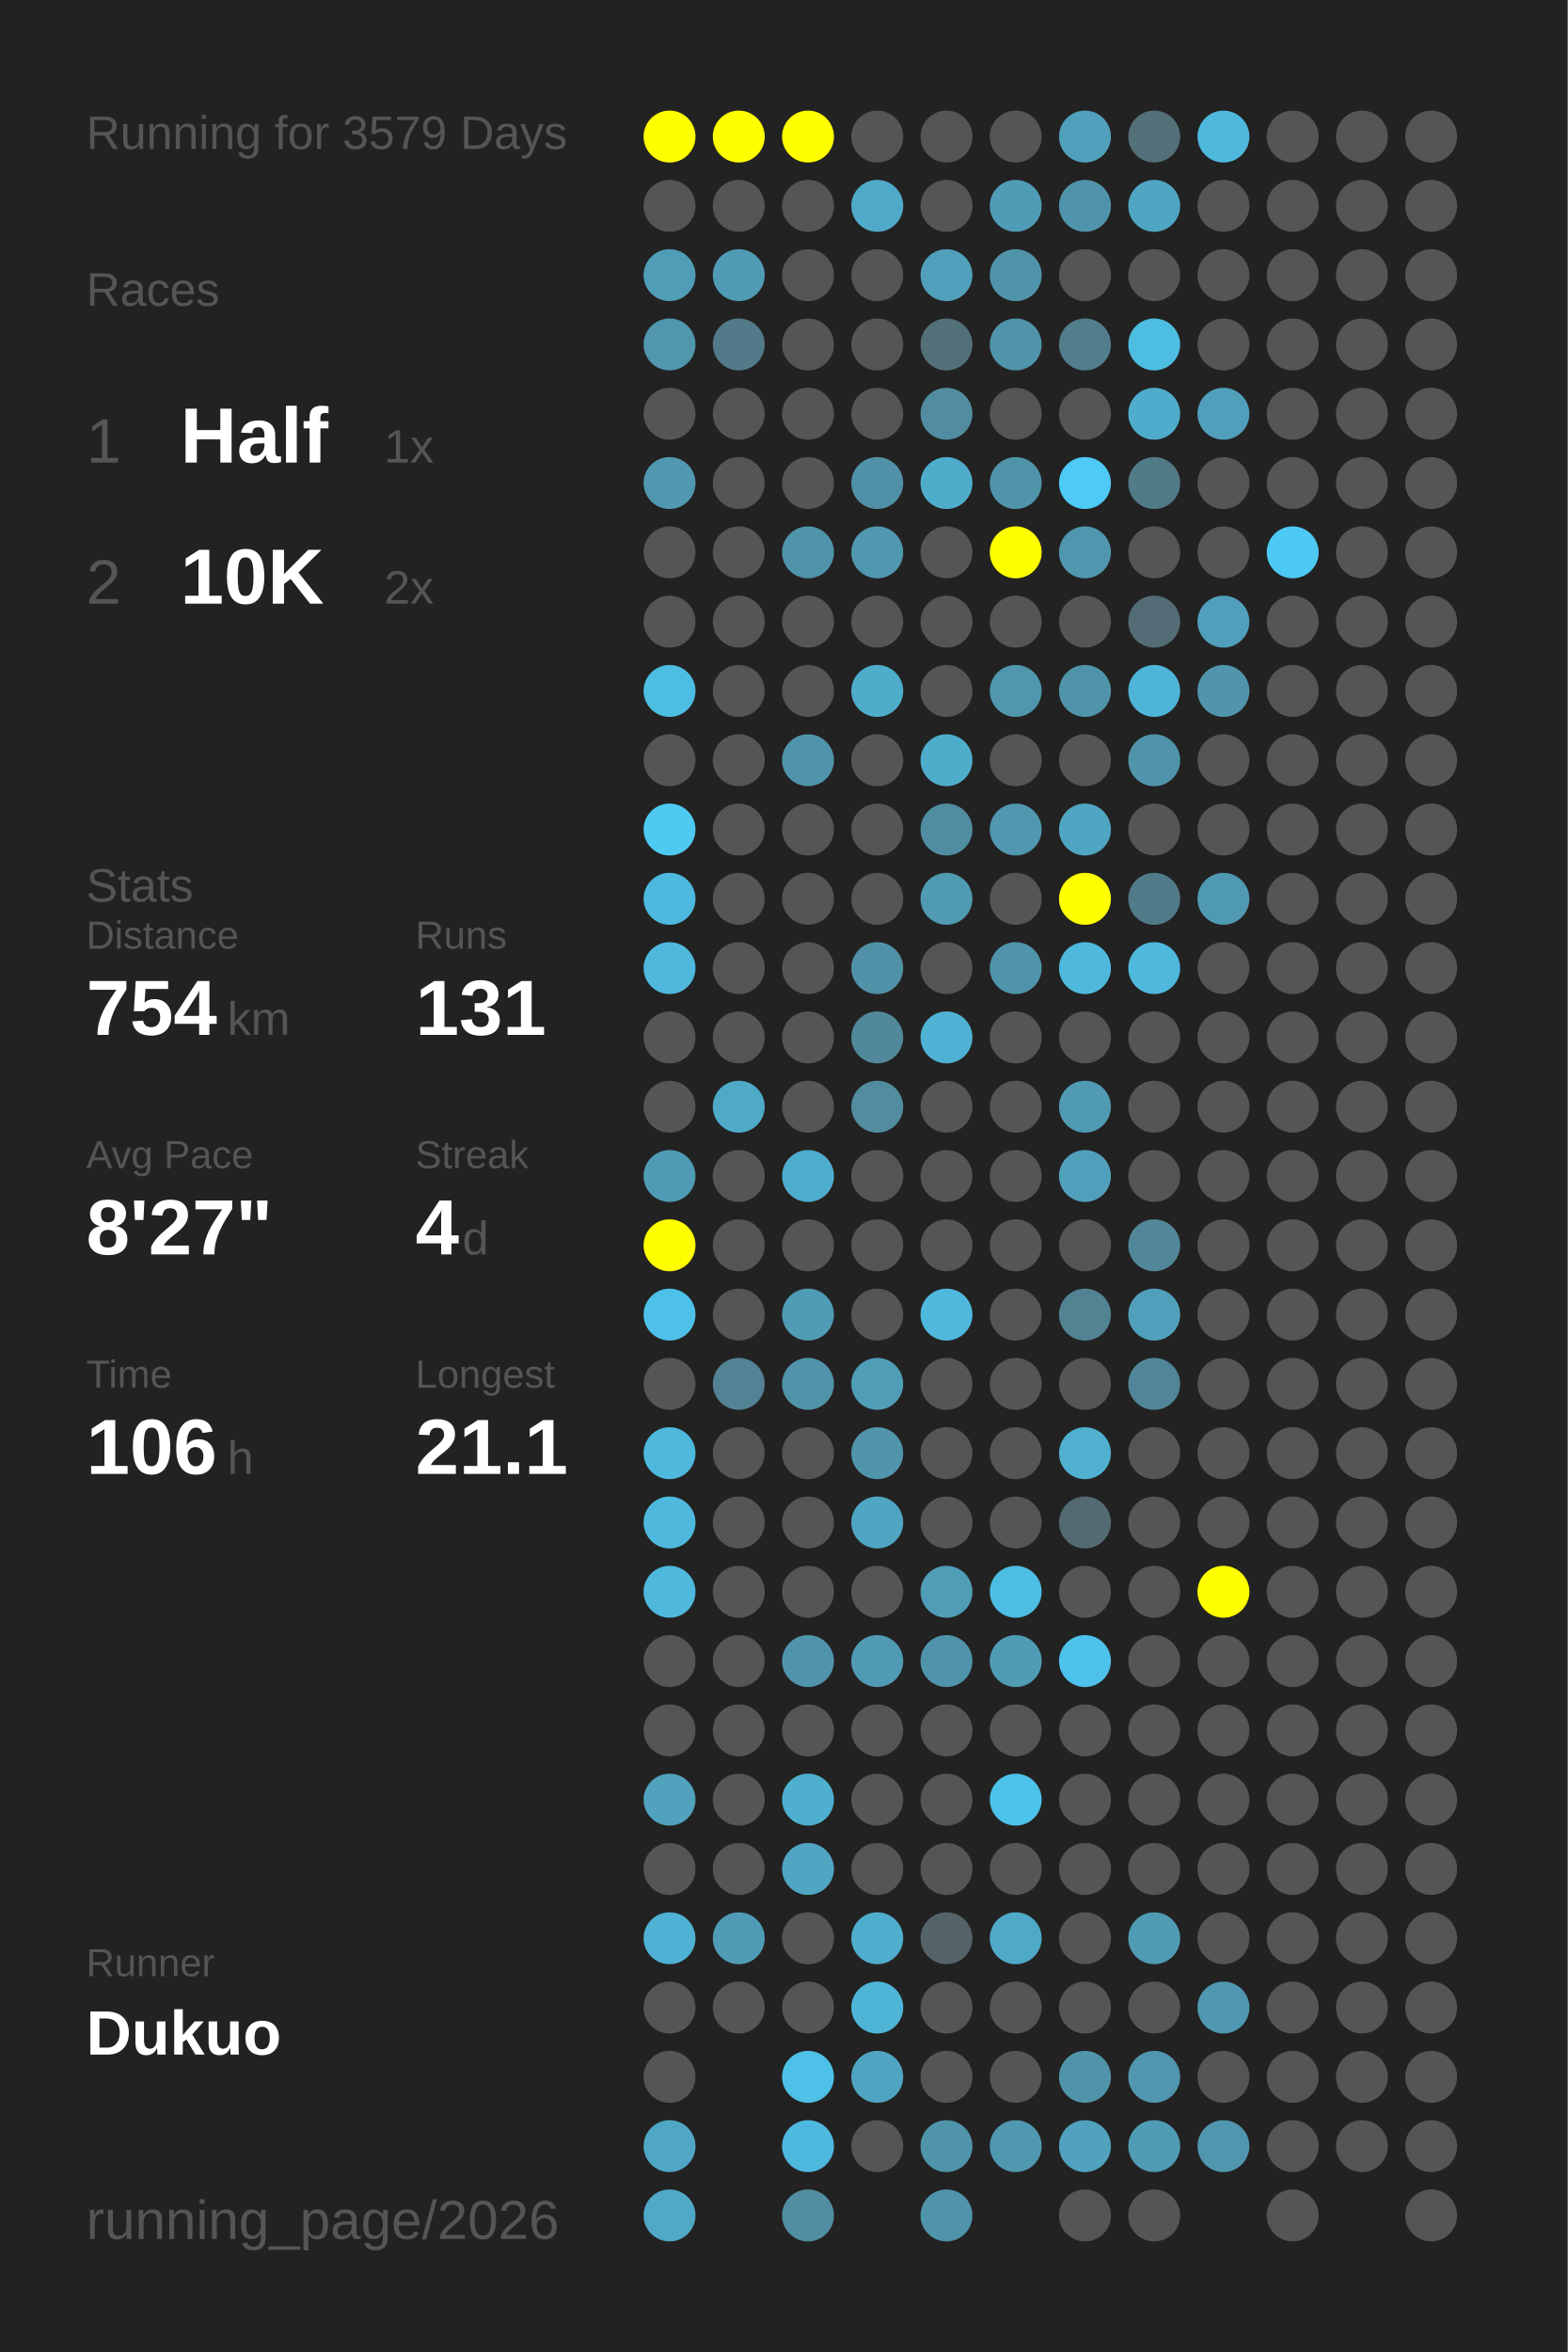
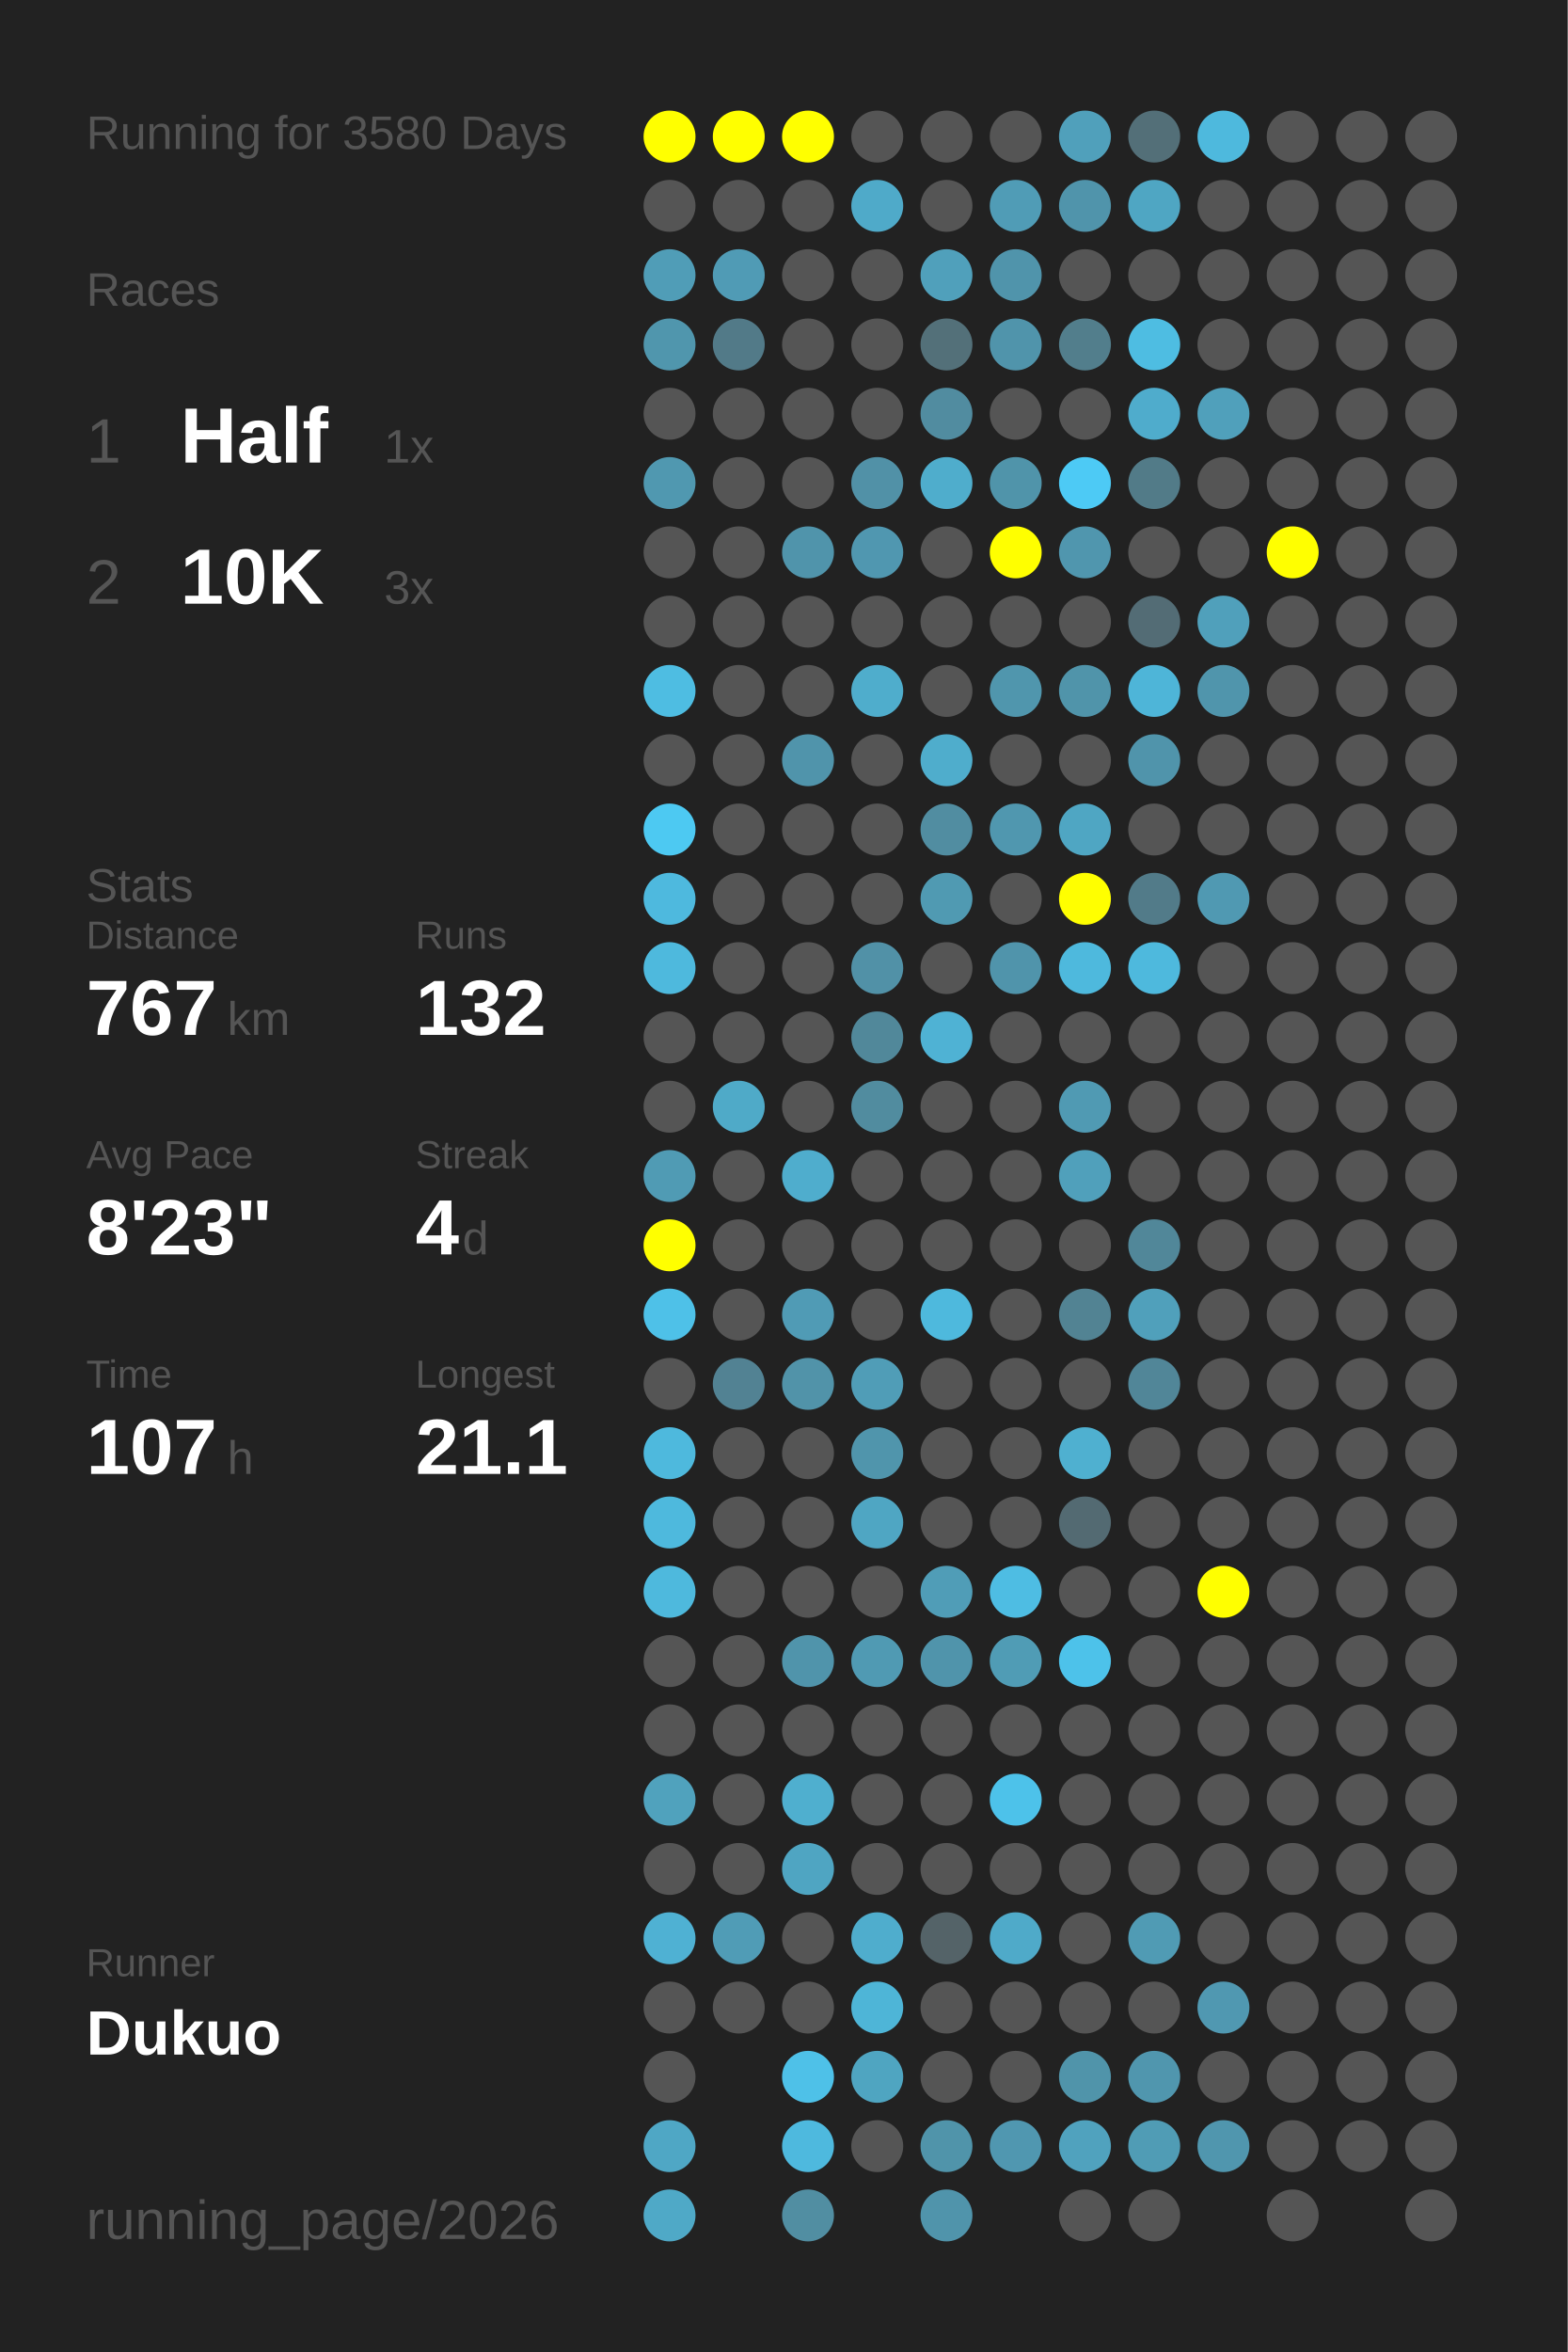
<svg xmlns="http://www.w3.org/2000/svg" baseProfile="full" height="300mm" version="1.1" viewBox="0,0,200,300" width="200mm">
  <defs />
  <rect fill="#222222" height="300" width="200" x="0" y="0" />
-   <text fill="#555555" style="font-size:6px; font-family:Arial;" x="11" y="19">Running for 3579 Days</text>
+   <text fill="#555555" style="font-size:6px; font-family:Arial;" x="11" y="19">Running for 3580 Days</text>
  <text fill="#555555" style="font-size:6px; font-family:Arial;" x="11" y="39">Races</text>
  <text fill="#555555" style="font-size:8px; font-family:Arial;" x="11" y="59">1</text>
  <text fill="#FFFFFF" style="font-size:10px; font-family:Arial; font-weight:bold;" x="23" y="59">Half</text>
  <text fill="#555555" style="font-size:6px; font-family:Arial;" x="49" y="59">1x</text>
  <text fill="#555555" style="font-size:8px; font-family:Arial;" x="11" y="77">2</text>
  <text fill="#FFFFFF" style="font-size:10px; font-family:Arial; font-weight:bold;" x="23" y="77">10K</text>
-   <text fill="#555555" style="font-size:6px; font-family:Arial;" x="49" y="77">2x</text>
+   <text fill="#555555" style="font-size:6px; font-family:Arial;" x="49" y="77">3x</text>
  <text fill="#555555" style="font-size:6px; font-family:Arial;" x="11" y="115">Stats</text>
  <text fill="#555555" style="font-size:5px; font-family:Arial;" x="11" y="121">Distance</text>
-   <text fill="#FFFFFF" style="font-size:10px; font-family:Arial; font-weight:bold;" x="11" y="132">754</text>
+   <text fill="#FFFFFF" style="font-size:10px; font-family:Arial; font-weight:bold;" x="11" y="132">767</text>
  <text fill="#555555" style="font-size:6px; font-family:Arial;" x="29" y="132">km</text>
  <text fill="#555555" style="font-size:5px; font-family:Arial;" x="53" y="121">Runs</text>
-   <text fill="#FFFFFF" style="font-size:10px; font-family:Arial; font-weight:bold;" x="53" y="132">131</text>
+   <text fill="#FFFFFF" style="font-size:10px; font-family:Arial; font-weight:bold;" x="53" y="132">132</text>
  <text fill="#555555" style="font-size:5px; font-family:Arial;" x="11" y="149">Avg Pace</text>
-   <text fill="#FFFFFF" style="font-size:10px; font-family:Arial; font-weight:bold;" x="11" y="160">8'27"</text>
+   <text fill="#FFFFFF" style="font-size:10px; font-family:Arial; font-weight:bold;" x="11" y="160">8'23"</text>
  <text fill="#555555" style="font-size:5px; font-family:Arial;" x="53" y="149">Streak</text>
  <text fill="#FFFFFF" style="font-size:10px; font-family:Arial; font-weight:bold;" x="53" y="160">4</text>
  <text fill="#555555" style="font-size:6px; font-family:Arial;" x="59" y="160">d</text>
  <text fill="#555555" style="font-size:5px; font-family:Arial;" x="11" y="177">Time</text>
-   <text fill="#FFFFFF" style="font-size:10px; font-family:Arial; font-weight:bold;" x="11" y="188">106</text>
+   <text fill="#FFFFFF" style="font-size:10px; font-family:Arial; font-weight:bold;" x="11" y="188">107</text>
  <text fill="#555555" style="font-size:6px; font-family:Arial;" x="29" y="188">h</text>
  <text fill="#555555" style="font-size:5px; font-family:Arial;" x="53" y="177">Longest</text>
  <text fill="#FFFFFF" style="font-size:10px; font-family:Arial; font-weight:bold;" x="53" y="188">21.1</text>
  <text fill="#555555" style="font-size:5px; font-family:Arial;" x="11" y="252.065">Runner</text>
  <text fill="#FFFFFF" style="font-size:8px; font-family:Arial; font-weight:bold;" x="11" y="262.065">Dukuo</text>
  <text fill="#555555" style="font-size:7px; font-family:Arial;" x="11" y="285.581">running_page/2026</text>
  <circle cx="85.417" cy="17.419" fill="#FFFF00" r="3.312" />
  <circle cx="85.417" cy="26.258" fill="#555555" r="3.312" />
  <circle cx="85.417" cy="35.097" fill="#509db7" r="3.312" />
  <circle cx="85.417" cy="43.935" fill="#5096ad" r="3.312" />
  <circle cx="85.417" cy="52.774" fill="#555555" r="3.312" />
  <circle cx="85.417" cy="61.613" fill="#5098b0" r="3.312" />
  <circle cx="85.417" cy="70.452" fill="#555555" r="3.312" />
  <circle cx="85.417" cy="79.29" fill="#555555" r="3.312" />
  <circle cx="85.417" cy="88.129" fill="#4ebde2" r="3.312" />
  <circle cx="85.417" cy="96.968" fill="#555555" r="3.312" />
  <circle cx="85.417" cy="105.806" fill="#4dc9f2" r="3.312" />
  <circle cx="85.417" cy="114.645" fill="#4eb9de" r="3.312" />
  <circle cx="85.417" cy="123.484" fill="#4eb9dd" r="3.312" />
  <circle cx="85.417" cy="132.323" fill="#555555" r="3.312" />
  <circle cx="85.417" cy="141.161" fill="#555555" r="3.312" />
  <circle cx="85.417" cy="150" fill="#509bb4" r="3.312" />
  <circle cx="85.417" cy="158.839" fill="#FFFF00" r="3.312" />
  <circle cx="85.417" cy="167.677" fill="#4ec1e8" r="3.312" />
  <circle cx="85.417" cy="176.516" fill="#555555" r="3.312" />
  <circle cx="85.417" cy="185.355" fill="#4eb9dd" r="3.312" />
  <circle cx="85.417" cy="194.194" fill="#4eb9dd" r="3.312" />
  <circle cx="85.417" cy="203.032" fill="#4eb9dd" r="3.312" />
  <circle cx="85.417" cy="211.871" fill="#555555" r="3.312" />
  <circle cx="85.417" cy="220.71" fill="#555555" r="3.312" />
  <circle cx="85.417" cy="229.548" fill="#50a2bd" r="3.312" />
  <circle cx="85.417" cy="238.387" fill="#555555" r="3.312" />
  <circle cx="85.417" cy="247.226" fill="#4fb1d3" r="3.312" />
  <circle cx="85.417" cy="256.065" fill="#555555" r="3.312" />
  <circle cx="85.417" cy="264.903" fill="#555555" r="3.312" />
  <circle cx="85.417" cy="273.742" fill="#4fa7c5" r="3.312" />
  <circle cx="85.417" cy="282.581" fill="#4fa9c7" r="3.312" />
  <circle cx="94.25" cy="17.419" fill="#FFFF00" r="3.312" />
  <circle cx="94.25" cy="26.258" fill="#555555" r="3.312" />
  <circle cx="94.25" cy="35.097" fill="#509bb5" r="3.312" />
  <circle cx="94.25" cy="43.935" fill="#527a88" r="3.312" />
  <circle cx="94.25" cy="52.774" fill="#555555" r="3.312" />
  <circle cx="94.25" cy="61.613" fill="#555555" r="3.312" />
  <circle cx="94.25" cy="70.452" fill="#555555" r="3.312" />
  <circle cx="94.25" cy="79.29" fill="#555555" r="3.312" />
  <circle cx="94.25" cy="88.129" fill="#555555" r="3.312" />
  <circle cx="94.25" cy="96.968" fill="#555555" r="3.312" />
  <circle cx="94.25" cy="105.806" fill="#555555" r="3.312" />
  <circle cx="94.25" cy="114.645" fill="#555555" r="3.312" />
  <circle cx="94.25" cy="123.484" fill="#555555" r="3.312" />
  <circle cx="94.25" cy="132.323" fill="#555555" r="3.312" />
  <circle cx="94.25" cy="141.161" fill="#4faac8" r="3.312" />
  <circle cx="94.25" cy="150" fill="#555555" r="3.312" />
  <circle cx="94.25" cy="158.839" fill="#555555" r="3.312" />
  <circle cx="94.25" cy="167.677" fill="#555555" r="3.312" />
  <circle cx="94.25" cy="176.516" fill="#528293" r="3.312" />
  <circle cx="94.25" cy="185.355" fill="#555555" r="3.312" />
  <circle cx="94.25" cy="194.194" fill="#555555" r="3.312" />
  <circle cx="94.25" cy="203.032" fill="#555555" r="3.312" />
  <circle cx="94.25" cy="211.871" fill="#555555" r="3.312" />
  <circle cx="94.25" cy="220.71" fill="#555555" r="3.312" />
  <circle cx="94.25" cy="229.548" fill="#555555" r="3.312" />
  <circle cx="94.25" cy="238.387" fill="#555555" r="3.312" />
  <circle cx="94.25" cy="247.226" fill="#509cb6" r="3.312" />
  <circle cx="94.25" cy="256.065" fill="#555555" r="3.312" />
  <circle cx="103.083" cy="17.419" fill="#FFFF00" r="3.312" />
  <circle cx="103.083" cy="26.258" fill="#555555" r="3.312" />
  <circle cx="103.083" cy="35.097" fill="#555555" r="3.312" />
  <circle cx="103.083" cy="43.935" fill="#555555" r="3.312" />
  <circle cx="103.083" cy="52.774" fill="#555555" r="3.312" />
  <circle cx="103.083" cy="61.613" fill="#555555" r="3.312" />
  <circle cx="103.083" cy="70.452" fill="#5094ab" r="3.312" />
  <circle cx="103.083" cy="79.29" fill="#555555" r="3.312" />
  <circle cx="103.083" cy="88.129" fill="#555555" r="3.312" />
  <circle cx="103.083" cy="96.968" fill="#5094ab" r="3.312" />
  <circle cx="103.083" cy="105.806" fill="#555555" r="3.312" />
  <circle cx="103.083" cy="114.645" fill="#555555" r="3.312" />
  <circle cx="103.083" cy="123.484" fill="#555555" r="3.312" />
  <circle cx="103.083" cy="132.323" fill="#555555" r="3.312" />
  <circle cx="103.083" cy="141.161" fill="#555555" r="3.312" />
  <circle cx="103.083" cy="150" fill="#4fadcd" r="3.312" />
  <circle cx="103.083" cy="158.839" fill="#555555" r="3.312" />
  <circle cx="103.083" cy="167.677" fill="#509bb5" r="3.312" />
  <circle cx="103.083" cy="176.516" fill="#5193a9" r="3.312" />
  <circle cx="103.083" cy="185.355" fill="#555555" r="3.312" />
  <circle cx="103.083" cy="194.194" fill="#555555" r="3.312" />
  <circle cx="103.083" cy="203.032" fill="#555555" r="3.312" />
  <circle cx="103.083" cy="211.871" fill="#5094ab" r="3.312" />
  <circle cx="103.083" cy="220.71" fill="#555555" r="3.312" />
  <circle cx="103.083" cy="229.548" fill="#4fafcf" r="3.312" />
  <circle cx="103.083" cy="238.387" fill="#4fa5c2" r="3.312" />
  <circle cx="103.083" cy="247.226" fill="#555555" r="3.312" />
  <circle cx="103.083" cy="256.065" fill="#555555" r="3.312" />
  <circle cx="103.083" cy="264.903" fill="#4ec1e8" r="3.312" />
  <circle cx="103.083" cy="273.742" fill="#4eb9de" r="3.312" />
  <circle cx="103.083" cy="282.581" fill="#518ea2" r="3.312" />
  <circle cx="111.917" cy="17.419" fill="#555555" r="3.312" />
  <circle cx="111.917" cy="26.258" fill="#4faac9" r="3.312" />
  <circle cx="111.917" cy="35.097" fill="#555555" r="3.312" />
  <circle cx="111.917" cy="43.935" fill="#555555" r="3.312" />
  <circle cx="111.917" cy="52.774" fill="#555555" r="3.312" />
  <circle cx="111.917" cy="61.613" fill="#5191a7" r="3.312" />
  <circle cx="111.917" cy="70.452" fill="#5097b0" r="3.312" />
  <circle cx="111.917" cy="79.29" fill="#555555" r="3.312" />
  <circle cx="111.917" cy="88.129" fill="#4fadcc" r="3.312" />
  <circle cx="111.917" cy="96.968" fill="#555555" r="3.312" />
  <circle cx="111.917" cy="105.806" fill="#555555" r="3.312" />
  <circle cx="111.917" cy="114.645" fill="#555555" r="3.312" />
  <circle cx="111.917" cy="123.484" fill="#5191a7" r="3.312" />
  <circle cx="111.917" cy="132.323" fill="#51889a" r="3.312" />
  <circle cx="111.917" cy="141.161" fill="#518c9f" r="3.312" />
  <circle cx="111.917" cy="150" fill="#555555" r="3.312" />
  <circle cx="111.917" cy="158.839" fill="#555555" r="3.312" />
  <circle cx="111.917" cy="167.677" fill="#555555" r="3.312" />
  <circle cx="111.917" cy="176.516" fill="#509db7" r="3.312" />
  <circle cx="111.917" cy="185.355" fill="#5095ac" r="3.312" />
  <circle cx="111.917" cy="194.194" fill="#4fa6c3" r="3.312" />
  <circle cx="111.917" cy="203.032" fill="#555555" r="3.312" />
  <circle cx="111.917" cy="211.871" fill="#509ab3" r="3.312" />
  <circle cx="111.917" cy="220.71" fill="#555555" r="3.312" />
  <circle cx="111.917" cy="229.548" fill="#555555" r="3.312" />
  <circle cx="111.917" cy="238.387" fill="#555555" r="3.312" />
  <circle cx="111.917" cy="247.226" fill="#4fadcd" r="3.312" />
  <circle cx="111.917" cy="256.065" fill="#4eb5d7" r="3.312" />
  <circle cx="111.917" cy="264.903" fill="#4fa5c1" r="3.312" />
  <circle cx="111.917" cy="273.742" fill="#555555" r="3.312" />
  <circle cx="120.75" cy="17.419" fill="#555555" r="3.312" />
  <circle cx="120.75" cy="26.258" fill="#555555" r="3.312" />
  <circle cx="120.75" cy="35.097" fill="#50a0bb" r="3.312" />
  <circle cx="120.75" cy="43.935" fill="#537079" r="3.312" />
  <circle cx="120.75" cy="52.774" fill="#518ca0" r="3.312" />
  <circle cx="120.75" cy="61.613" fill="#4fadcc" r="3.312" />
  <circle cx="120.75" cy="70.452" fill="#555555" r="3.312" />
  <circle cx="120.75" cy="79.29" fill="#555555" r="3.312" />
  <circle cx="120.75" cy="88.129" fill="#555555" r="3.312" />
  <circle cx="120.75" cy="96.968" fill="#4fadcc" r="3.312" />
  <circle cx="120.75" cy="105.806" fill="#518da1" r="3.312" />
  <circle cx="120.75" cy="114.645" fill="#509ab2" r="3.312" />
  <circle cx="120.75" cy="123.484" fill="#555555" r="3.312" />
  <circle cx="120.75" cy="132.323" fill="#4fb2d4" r="3.312" />
  <circle cx="120.75" cy="141.161" fill="#555555" r="3.312" />
  <circle cx="120.75" cy="150" fill="#555555" r="3.312" />
  <circle cx="120.75" cy="158.839" fill="#555555" r="3.312" />
  <circle cx="120.75" cy="167.677" fill="#4eb9dd" r="3.312" />
  <circle cx="120.75" cy="176.516" fill="#555555" r="3.312" />
  <circle cx="120.75" cy="185.355" fill="#555555" r="3.312" />
  <circle cx="120.75" cy="194.194" fill="#555555" r="3.312" />
  <circle cx="120.75" cy="203.032" fill="#509db7" r="3.312" />
  <circle cx="120.75" cy="211.871" fill="#5094ab" r="3.312" />
  <circle cx="120.75" cy="220.71" fill="#555555" r="3.312" />
  <circle cx="120.75" cy="229.548" fill="#555555" r="3.312" />
  <circle cx="120.75" cy="238.387" fill="#555555" r="3.312" />
  <circle cx="120.75" cy="247.226" fill="#546368" r="3.312" />
  <circle cx="120.75" cy="256.065" fill="#555555" r="3.312" />
  <circle cx="120.75" cy="264.903" fill="#555555" r="3.312" />
  <circle cx="120.75" cy="273.742" fill="#5094aa" r="3.312" />
  <circle cx="120.75" cy="282.581" fill="#5094ab" r="3.312" />
  <circle cx="129.583" cy="17.419" fill="#555555" r="3.312" />
  <circle cx="129.583" cy="26.258" fill="#509cb6" r="3.312" />
  <circle cx="129.583" cy="35.097" fill="#5094ab" r="3.312" />
  <circle cx="129.583" cy="43.935" fill="#5094ab" r="3.312" />
  <circle cx="129.583" cy="52.774" fill="#555555" r="3.312" />
  <circle cx="129.583" cy="61.613" fill="#5094aa" r="3.312" />
  <circle cx="129.583" cy="70.452" fill="#FFFF00" r="3.312" />
  <circle cx="129.583" cy="79.29" fill="#555555" r="3.312" />
  <circle cx="129.583" cy="88.129" fill="#5096ad" r="3.312" />
  <circle cx="129.583" cy="96.968" fill="#555555" r="3.312" />
  <circle cx="129.583" cy="105.806" fill="#5097af" r="3.312" />
  <circle cx="129.583" cy="114.645" fill="#555555" r="3.312" />
  <circle cx="129.583" cy="123.484" fill="#5094ab" r="3.312" />
  <circle cx="129.583" cy="132.323" fill="#555555" r="3.312" />
  <circle cx="129.583" cy="141.161" fill="#555555" r="3.312" />
  <circle cx="129.583" cy="150" fill="#555555" r="3.312" />
  <circle cx="129.583" cy="158.839" fill="#555555" r="3.312" />
  <circle cx="129.583" cy="167.677" fill="#555555" r="3.312" />
  <circle cx="129.583" cy="176.516" fill="#555555" r="3.312" />
  <circle cx="129.583" cy="185.355" fill="#555555" r="3.312" />
  <circle cx="129.583" cy="194.194" fill="#555555" r="3.312" />
  <circle cx="129.583" cy="203.032" fill="#4ebde3" r="3.312" />
  <circle cx="129.583" cy="211.871" fill="#509cb5" r="3.312" />
  <circle cx="129.583" cy="220.71" fill="#555555" r="3.312" />
  <circle cx="129.583" cy="229.548" fill="#4dc2ea" r="3.312" />
  <circle cx="129.583" cy="238.387" fill="#555555" r="3.312" />
  <circle cx="129.583" cy="247.226" fill="#4faac9" r="3.312" />
  <circle cx="129.583" cy="256.065" fill="#555555" r="3.312" />
  <circle cx="129.583" cy="264.903" fill="#555555" r="3.312" />
  <circle cx="129.583" cy="273.742" fill="#5097b0" r="3.312" />
  <circle cx="138.417" cy="17.419" fill="#50a0bb" r="3.312" />
  <circle cx="138.417" cy="26.258" fill="#5094ab" r="3.312" />
  <circle cx="138.417" cy="35.097" fill="#555555" r="3.312" />
  <circle cx="138.417" cy="43.935" fill="#527e8c" r="3.312" />
  <circle cx="138.417" cy="52.774" fill="#555555" r="3.312" />
  <circle cx="138.417" cy="61.613" fill="#4dcaf5" r="3.312" />
  <circle cx="138.417" cy="70.452" fill="#5096ae" r="3.312" />
  <circle cx="138.417" cy="79.29" fill="#555555" r="3.312" />
  <circle cx="138.417" cy="88.129" fill="#5094aa" r="3.312" />
  <circle cx="138.417" cy="96.968" fill="#555555" r="3.312" />
  <circle cx="138.417" cy="105.806" fill="#4fa6c3" r="3.312" />
  <circle cx="138.417" cy="114.645" fill="#FFFF00" r="3.312" />
  <circle cx="138.417" cy="123.484" fill="#4eb9dd" r="3.312" />
  <circle cx="138.417" cy="132.323" fill="#555555" r="3.312" />
  <circle cx="138.417" cy="141.161" fill="#509ab3" r="3.312" />
  <circle cx="138.417" cy="150" fill="#50a0bb" r="3.312" />
  <circle cx="138.417" cy="158.839" fill="#555555" r="3.312" />
  <circle cx="138.417" cy="167.677" fill="#528393" r="3.312" />
  <circle cx="138.417" cy="176.516" fill="#555555" r="3.312" />
  <circle cx="138.417" cy="185.355" fill="#4fb0d0" r="3.312" />
  <circle cx="138.417" cy="194.194" fill="#536a72" r="3.312" />
  <circle cx="138.417" cy="203.032" fill="#555555" r="3.312" />
  <circle cx="138.417" cy="211.871" fill="#4dc2ea" r="3.312" />
  <circle cx="138.417" cy="220.71" fill="#555555" r="3.312" />
  <circle cx="138.417" cy="229.548" fill="#555555" r="3.312" />
  <circle cx="138.417" cy="238.387" fill="#555555" r="3.312" />
  <circle cx="138.417" cy="247.226" fill="#555555" r="3.312" />
  <circle cx="138.417" cy="256.065" fill="#555555" r="3.312" />
  <circle cx="138.417" cy="264.903" fill="#5094aa" r="3.312" />
  <circle cx="138.417" cy="273.742" fill="#50a2be" r="3.312" />
  <circle cx="138.417" cy="282.581" fill="#555555" r="3.312" />
  <circle cx="147.25" cy="17.419" fill="#536f78" r="3.312" />
  <circle cx="147.25" cy="26.258" fill="#4fa6c3" r="3.312" />
  <circle cx="147.25" cy="35.097" fill="#555555" r="3.312" />
  <circle cx="147.25" cy="43.935" fill="#4ebde2" r="3.312" />
  <circle cx="147.25" cy="52.774" fill="#4faccc" r="3.312" />
  <circle cx="147.25" cy="61.613" fill="#527b88" r="3.312" />
  <circle cx="147.25" cy="70.452" fill="#555555" r="3.312" />
  <circle cx="147.25" cy="79.29" fill="#536c75" r="3.312" />
  <circle cx="147.25" cy="88.129" fill="#4eb5d8" r="3.312" />
  <circle cx="147.25" cy="96.968" fill="#5094ab" r="3.312" />
  <circle cx="147.25" cy="105.806" fill="#555555" r="3.312" />
  <circle cx="147.25" cy="114.645" fill="#527b89" r="3.312" />
  <circle cx="147.25" cy="123.484" fill="#4eb9dd" r="3.312" />
  <circle cx="147.25" cy="132.323" fill="#555555" r="3.312" />
  <circle cx="147.25" cy="141.161" fill="#555555" r="3.312" />
  <circle cx="147.25" cy="150" fill="#555555" r="3.312" />
  <circle cx="147.25" cy="158.839" fill="#518799" r="3.312" />
  <circle cx="147.25" cy="167.677" fill="#50a0bb" r="3.312" />
  <circle cx="147.25" cy="176.516" fill="#518698" r="3.312" />
  <circle cx="147.25" cy="185.355" fill="#555555" r="3.312" />
  <circle cx="147.25" cy="194.194" fill="#555555" r="3.312" />
  <circle cx="147.25" cy="203.032" fill="#555555" r="3.312" />
  <circle cx="147.25" cy="211.871" fill="#555555" r="3.312" />
  <circle cx="147.25" cy="220.71" fill="#555555" r="3.312" />
  <circle cx="147.25" cy="229.548" fill="#555555" r="3.312" />
  <circle cx="147.25" cy="238.387" fill="#555555" r="3.312" />
  <circle cx="147.25" cy="247.226" fill="#509bb4" r="3.312" />
  <circle cx="147.25" cy="256.065" fill="#555555" r="3.312" />
  <circle cx="147.25" cy="264.903" fill="#5096ae" r="3.312" />
  <circle cx="147.25" cy="273.742" fill="#509cb5" r="3.312" />
  <circle cx="147.25" cy="282.581" fill="#555555" r="3.312" />
  <circle cx="156.083" cy="17.419" fill="#4eb9dd" r="3.312" />
  <circle cx="156.083" cy="26.258" fill="#555555" r="3.312" />
  <circle cx="156.083" cy="35.097" fill="#555555" r="3.312" />
  <circle cx="156.083" cy="43.935" fill="#555555" r="3.312" />
  <circle cx="156.083" cy="52.774" fill="#50a0bb" r="3.312" />
  <circle cx="156.083" cy="61.613" fill="#555555" r="3.312" />
  <circle cx="156.083" cy="70.452" fill="#555555" r="3.312" />
  <circle cx="156.083" cy="79.29" fill="#50a0bb" r="3.312" />
  <circle cx="156.083" cy="88.129" fill="#5095ac" r="3.312" />
  <circle cx="156.083" cy="96.968" fill="#555555" r="3.312" />
  <circle cx="156.083" cy="105.806" fill="#555555" r="3.312" />
  <circle cx="156.083" cy="114.645" fill="#5099b2" r="3.312" />
  <circle cx="156.083" cy="123.484" fill="#555555" r="3.312" />
  <circle cx="156.083" cy="132.323" fill="#555555" r="3.312" />
  <circle cx="156.083" cy="141.161" fill="#555555" r="3.312" />
  <circle cx="156.083" cy="150" fill="#555555" r="3.312" />
  <circle cx="156.083" cy="158.839" fill="#555555" r="3.312" />
  <circle cx="156.083" cy="167.677" fill="#555555" r="3.312" />
  <circle cx="156.083" cy="176.516" fill="#555555" r="3.312" />
  <circle cx="156.083" cy="185.355" fill="#555555" r="3.312" />
  <circle cx="156.083" cy="194.194" fill="#555555" r="3.312" />
  <circle cx="156.083" cy="203.032" fill="#FFFF00" r="3.312" />
  <circle cx="156.083" cy="211.871" fill="#555555" r="3.312" />
  <circle cx="156.083" cy="220.71" fill="#555555" r="3.312" />
  <circle cx="156.083" cy="229.548" fill="#555555" r="3.312" />
  <circle cx="156.083" cy="238.387" fill="#555555" r="3.312" />
  <circle cx="156.083" cy="247.226" fill="#555555" r="3.312" />
  <circle cx="156.083" cy="256.065" fill="#5098b1" r="3.312" />
  <circle cx="156.083" cy="264.903" fill="#555555" r="3.312" />
  <circle cx="156.083" cy="273.742" fill="#5096ae" r="3.312" />
  <circle cx="164.917" cy="17.419" fill="#555555" r="3.312" />
  <circle cx="164.917" cy="26.258" fill="#555555" r="3.312" />
  <circle cx="164.917" cy="35.097" fill="#555555" r="3.312" />
  <circle cx="164.917" cy="43.935" fill="#555555" r="3.312" />
  <circle cx="164.917" cy="52.774" fill="#555555" r="3.312" />
  <circle cx="164.917" cy="61.613" fill="#555555" r="3.312" />
-   <circle cx="164.917" cy="70.452" fill="#4dc9f3" r="3.312" />
+   <circle cx="164.917" cy="70.452" fill="#FFFF00" r="3.312" />
  <circle cx="164.917" cy="79.29" fill="#555555" r="3.312" />
  <circle cx="164.917" cy="88.129" fill="#555555" r="3.312" />
  <circle cx="164.917" cy="96.968" fill="#555555" r="3.312" />
  <circle cx="164.917" cy="105.806" fill="#555555" r="3.312" />
  <circle cx="164.917" cy="114.645" fill="#555555" r="3.312" />
  <circle cx="164.917" cy="123.484" fill="#555555" r="3.312" />
  <circle cx="164.917" cy="132.323" fill="#555555" r="3.312" />
  <circle cx="164.917" cy="141.161" fill="#555555" r="3.312" />
  <circle cx="164.917" cy="150" fill="#555555" r="3.312" />
  <circle cx="164.917" cy="158.839" fill="#555555" r="3.312" />
  <circle cx="164.917" cy="167.677" fill="#555555" r="3.312" />
  <circle cx="164.917" cy="176.516" fill="#555555" r="3.312" />
  <circle cx="164.917" cy="185.355" fill="#555555" r="3.312" />
  <circle cx="164.917" cy="194.194" fill="#555555" r="3.312" />
  <circle cx="164.917" cy="203.032" fill="#555555" r="3.312" />
  <circle cx="164.917" cy="211.871" fill="#555555" r="3.312" />
  <circle cx="164.917" cy="220.71" fill="#555555" r="3.312" />
  <circle cx="164.917" cy="229.548" fill="#555555" r="3.312" />
  <circle cx="164.917" cy="238.387" fill="#555555" r="3.312" />
  <circle cx="164.917" cy="247.226" fill="#555555" r="3.312" />
  <circle cx="164.917" cy="256.065" fill="#555555" r="3.312" />
  <circle cx="164.917" cy="264.903" fill="#555555" r="3.312" />
  <circle cx="164.917" cy="273.742" fill="#555555" r="3.312" />
  <circle cx="164.917" cy="282.581" fill="#555555" r="3.312" />
  <circle cx="173.75" cy="17.419" fill="#555555" r="3.312" />
  <circle cx="173.75" cy="26.258" fill="#555555" r="3.312" />
  <circle cx="173.75" cy="35.097" fill="#555555" r="3.312" />
  <circle cx="173.75" cy="43.935" fill="#555555" r="3.312" />
  <circle cx="173.75" cy="52.774" fill="#555555" r="3.312" />
  <circle cx="173.75" cy="61.613" fill="#555555" r="3.312" />
  <circle cx="173.75" cy="70.452" fill="#555555" r="3.312" />
  <circle cx="173.75" cy="79.29" fill="#555555" r="3.312" />
  <circle cx="173.75" cy="88.129" fill="#555555" r="3.312" />
  <circle cx="173.75" cy="96.968" fill="#555555" r="3.312" />
  <circle cx="173.75" cy="105.806" fill="#555555" r="3.312" />
  <circle cx="173.75" cy="114.645" fill="#555555" r="3.312" />
  <circle cx="173.75" cy="123.484" fill="#555555" r="3.312" />
  <circle cx="173.75" cy="132.323" fill="#555555" r="3.312" />
  <circle cx="173.75" cy="141.161" fill="#555555" r="3.312" />
  <circle cx="173.75" cy="150" fill="#555555" r="3.312" />
  <circle cx="173.75" cy="158.839" fill="#555555" r="3.312" />
  <circle cx="173.75" cy="167.677" fill="#555555" r="3.312" />
  <circle cx="173.75" cy="176.516" fill="#555555" r="3.312" />
  <circle cx="173.75" cy="185.355" fill="#555555" r="3.312" />
  <circle cx="173.75" cy="194.194" fill="#555555" r="3.312" />
  <circle cx="173.75" cy="203.032" fill="#555555" r="3.312" />
  <circle cx="173.75" cy="211.871" fill="#555555" r="3.312" />
  <circle cx="173.75" cy="220.71" fill="#555555" r="3.312" />
  <circle cx="173.75" cy="229.548" fill="#555555" r="3.312" />
  <circle cx="173.75" cy="238.387" fill="#555555" r="3.312" />
  <circle cx="173.75" cy="247.226" fill="#555555" r="3.312" />
  <circle cx="173.75" cy="256.065" fill="#555555" r="3.312" />
  <circle cx="173.75" cy="264.903" fill="#555555" r="3.312" />
  <circle cx="173.75" cy="273.742" fill="#555555" r="3.312" />
  <circle cx="182.583" cy="17.419" fill="#555555" r="3.312" />
  <circle cx="182.583" cy="26.258" fill="#555555" r="3.312" />
  <circle cx="182.583" cy="35.097" fill="#555555" r="3.312" />
  <circle cx="182.583" cy="43.935" fill="#555555" r="3.312" />
  <circle cx="182.583" cy="52.774" fill="#555555" r="3.312" />
  <circle cx="182.583" cy="61.613" fill="#555555" r="3.312" />
  <circle cx="182.583" cy="70.452" fill="#555555" r="3.312" />
  <circle cx="182.583" cy="79.29" fill="#555555" r="3.312" />
  <circle cx="182.583" cy="88.129" fill="#555555" r="3.312" />
  <circle cx="182.583" cy="96.968" fill="#555555" r="3.312" />
  <circle cx="182.583" cy="105.806" fill="#555555" r="3.312" />
  <circle cx="182.583" cy="114.645" fill="#555555" r="3.312" />
  <circle cx="182.583" cy="123.484" fill="#555555" r="3.312" />
  <circle cx="182.583" cy="132.323" fill="#555555" r="3.312" />
  <circle cx="182.583" cy="141.161" fill="#555555" r="3.312" />
  <circle cx="182.583" cy="150" fill="#555555" r="3.312" />
  <circle cx="182.583" cy="158.839" fill="#555555" r="3.312" />
  <circle cx="182.583" cy="167.677" fill="#555555" r="3.312" />
  <circle cx="182.583" cy="176.516" fill="#555555" r="3.312" />
  <circle cx="182.583" cy="185.355" fill="#555555" r="3.312" />
  <circle cx="182.583" cy="194.194" fill="#555555" r="3.312" />
  <circle cx="182.583" cy="203.032" fill="#555555" r="3.312" />
  <circle cx="182.583" cy="211.871" fill="#555555" r="3.312" />
  <circle cx="182.583" cy="220.71" fill="#555555" r="3.312" />
  <circle cx="182.583" cy="229.548" fill="#555555" r="3.312" />
  <circle cx="182.583" cy="238.387" fill="#555555" r="3.312" />
  <circle cx="182.583" cy="247.226" fill="#555555" r="3.312" />
  <circle cx="182.583" cy="256.065" fill="#555555" r="3.312" />
  <circle cx="182.583" cy="264.903" fill="#555555" r="3.312" />
  <circle cx="182.583" cy="273.742" fill="#555555" r="3.312" />
  <circle cx="182.583" cy="282.581" fill="#555555" r="3.312" />
</svg>
